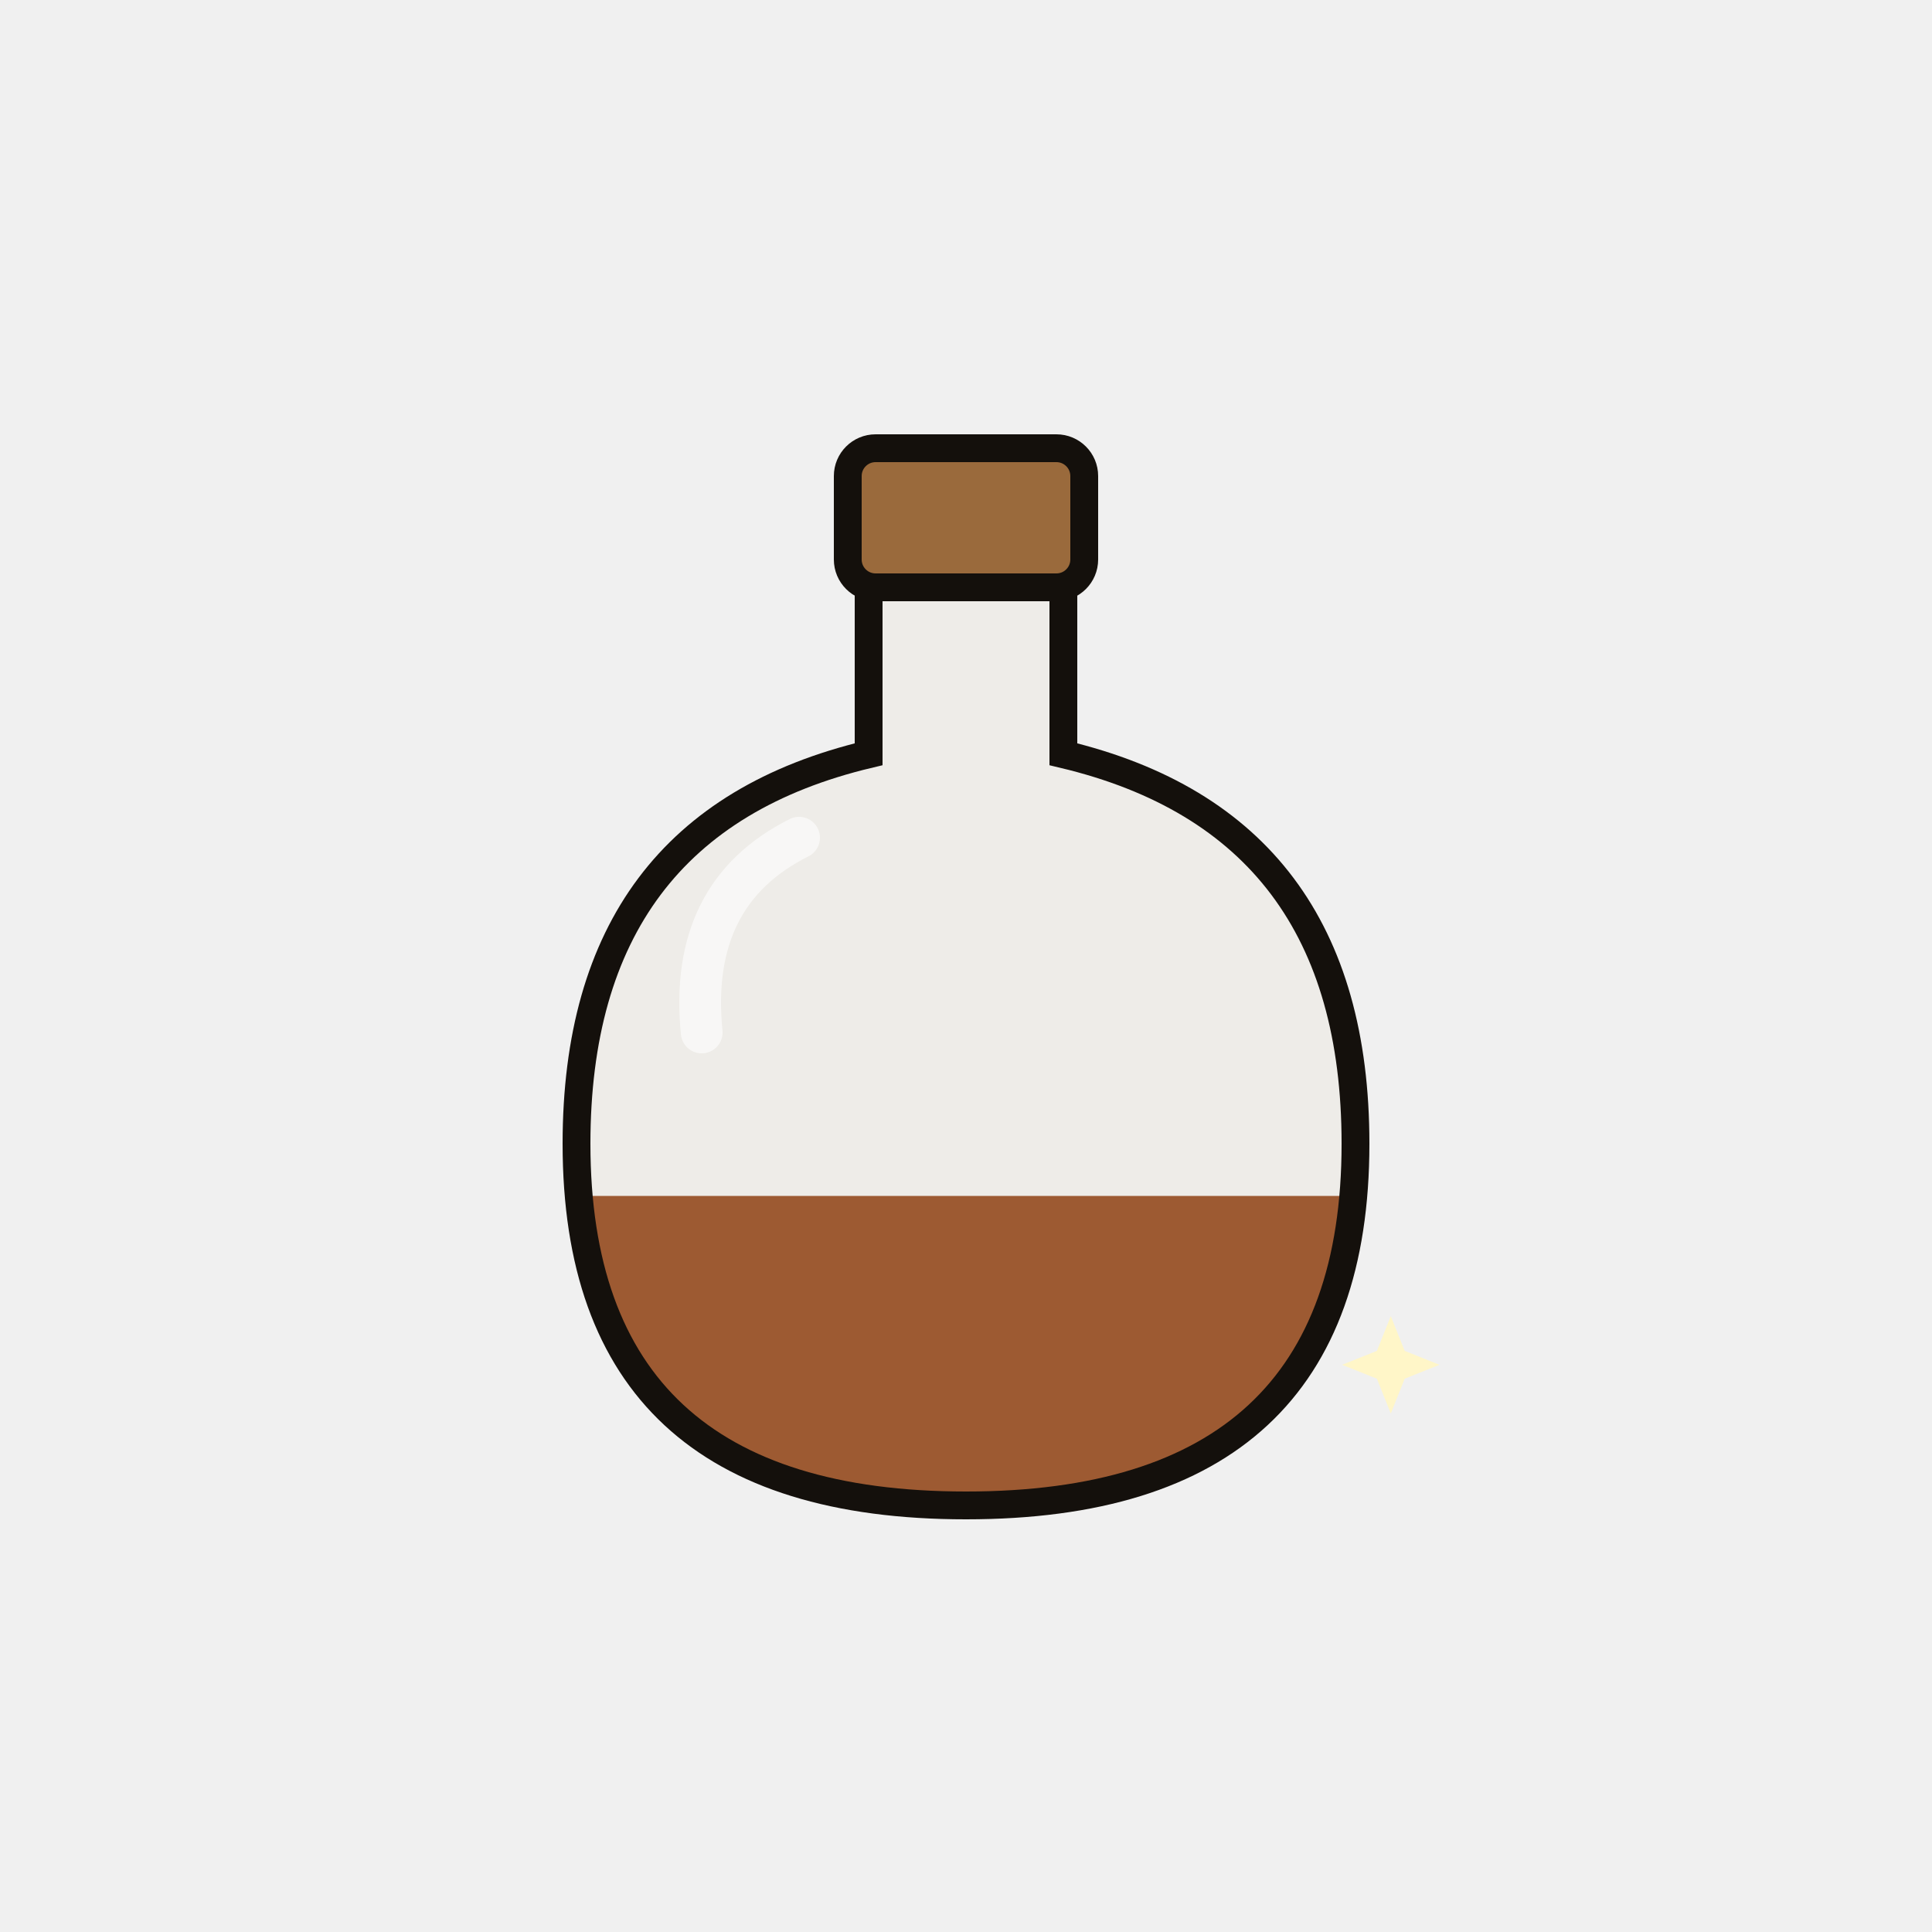
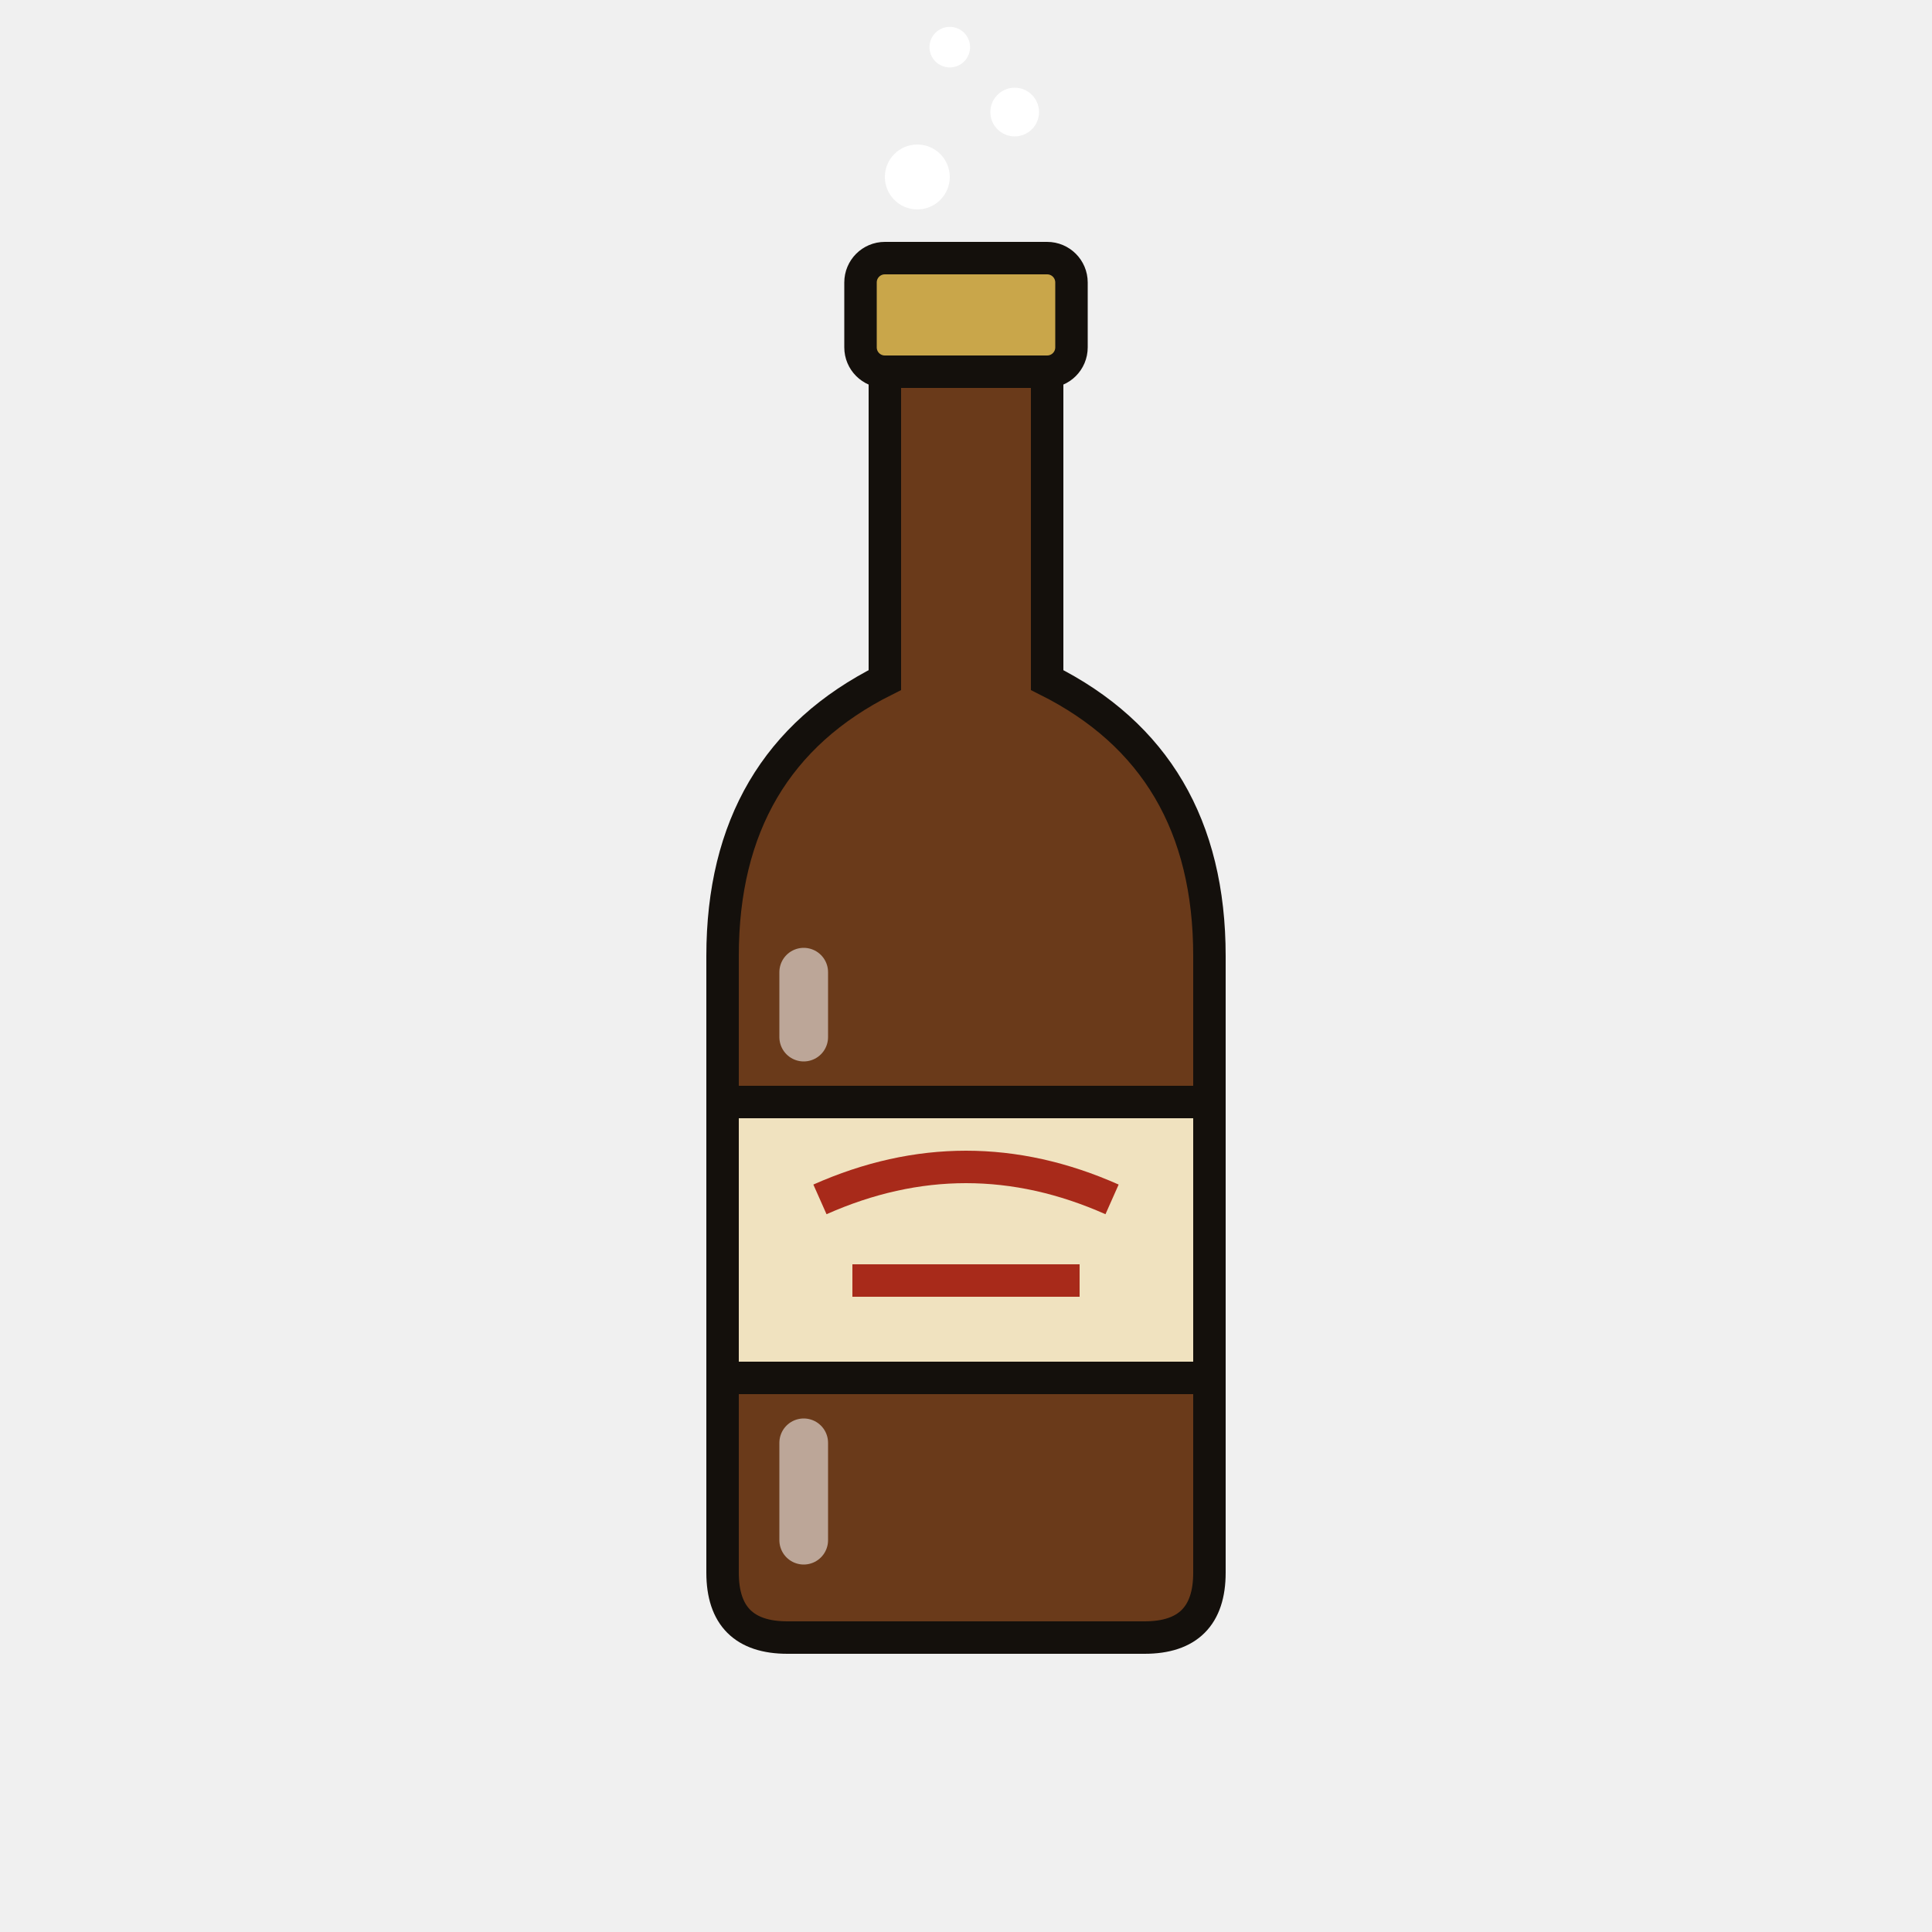
<svg xmlns="http://www.w3.org/2000/svg" viewBox="0 0 200 200" width="200" height="200">
  <defs />
-   <g transform="translate(100 104) scale(0.720)">
-     <clipPath id="bottle">
-       <path d="M-14,-62 L14,-62 L14,-36 Q56,-26 56,20 Q56,72 0,72 Q-56,72 -56,20 Q-56,-26 -14,-36 Z" />
-     </clipPath>
-     <path d="M-14,-62 L14,-62 L14,-36 Q56,-26 56,20 Q56,72 0,72 Q-56,72 -56,20 Q-56,-26 -14,-36 Z" fill="#e8e2d0" fill-opacity="0.25" />
-     <rect x="-60" y="27.5" width="120" height="52.5" fill="#9d5a32" clip-path="url(#bottle)" />
-     <path d="M-14,-62 L14,-62 L14,-36 Q56,-26 56,20 Q56,72 0,72 Q-56,72 -56,20 Q-56,-26 -14,-36 Z" fill="none" stroke="#14100c" stroke-width="4" />
-     <rect x="-17" y="-80" width="34" height="20" rx="4" fill="#9a6a3c" stroke="#14100c" stroke-width="4" />
-     <path d="M-38,4 Q-40,-16 -24,-24" fill="none" stroke="#ffffff" stroke-opacity="0.6" stroke-width="6" stroke-linecap="round" />
-     <path d="M61.075,44.784 L63.075,49.784 L68.075,51.784 L63.075,53.784 L61.075,58.784 L59.075,53.784 L54.075,51.784 L59.075,49.784 Z" fill="#fff6c8" />
+   <g transform="translate(100 104) scale(0.840)">
+     <path d="M-10,-80 L10,-80 L10,-40 Q30,-30 30,-6 L30,70 Q30,78 22,78 L-22,78 Q-30,78 -30,70 L-30,-6 Q-30,-30 -10,-40 Z" fill="#6a3a1a" stroke="#14100c" stroke-width="4" />
+     <rect x="-30" y="12" width="60" height="34" fill="#f0e2bf" stroke="#14100c" stroke-width="4" />
+     <path d="M-18,24 Q0,16 18,24 M-14,34 L14,34" fill="none" stroke="#a82a1a" stroke-width="4" />
+     <rect x="-13" y="-92" width="26" height="14" rx="3" fill="#c9a64a" stroke="#14100c" stroke-width="4" />
+     <path d="M-20,-4 L-20,4 M-20,54 L-20,66" fill="none" stroke="#ffffff" stroke-opacity="0.55" stroke-width="6" stroke-linecap="round" />
+     <circle cx="-6" cy="-102" r="4" fill="#fff" />
+     <circle cx="6" cy="-110" r="3" fill="#fff" />
+     <circle cx="-2" cy="-118" r="2.5" fill="#fff" />
  </g>
</svg>
